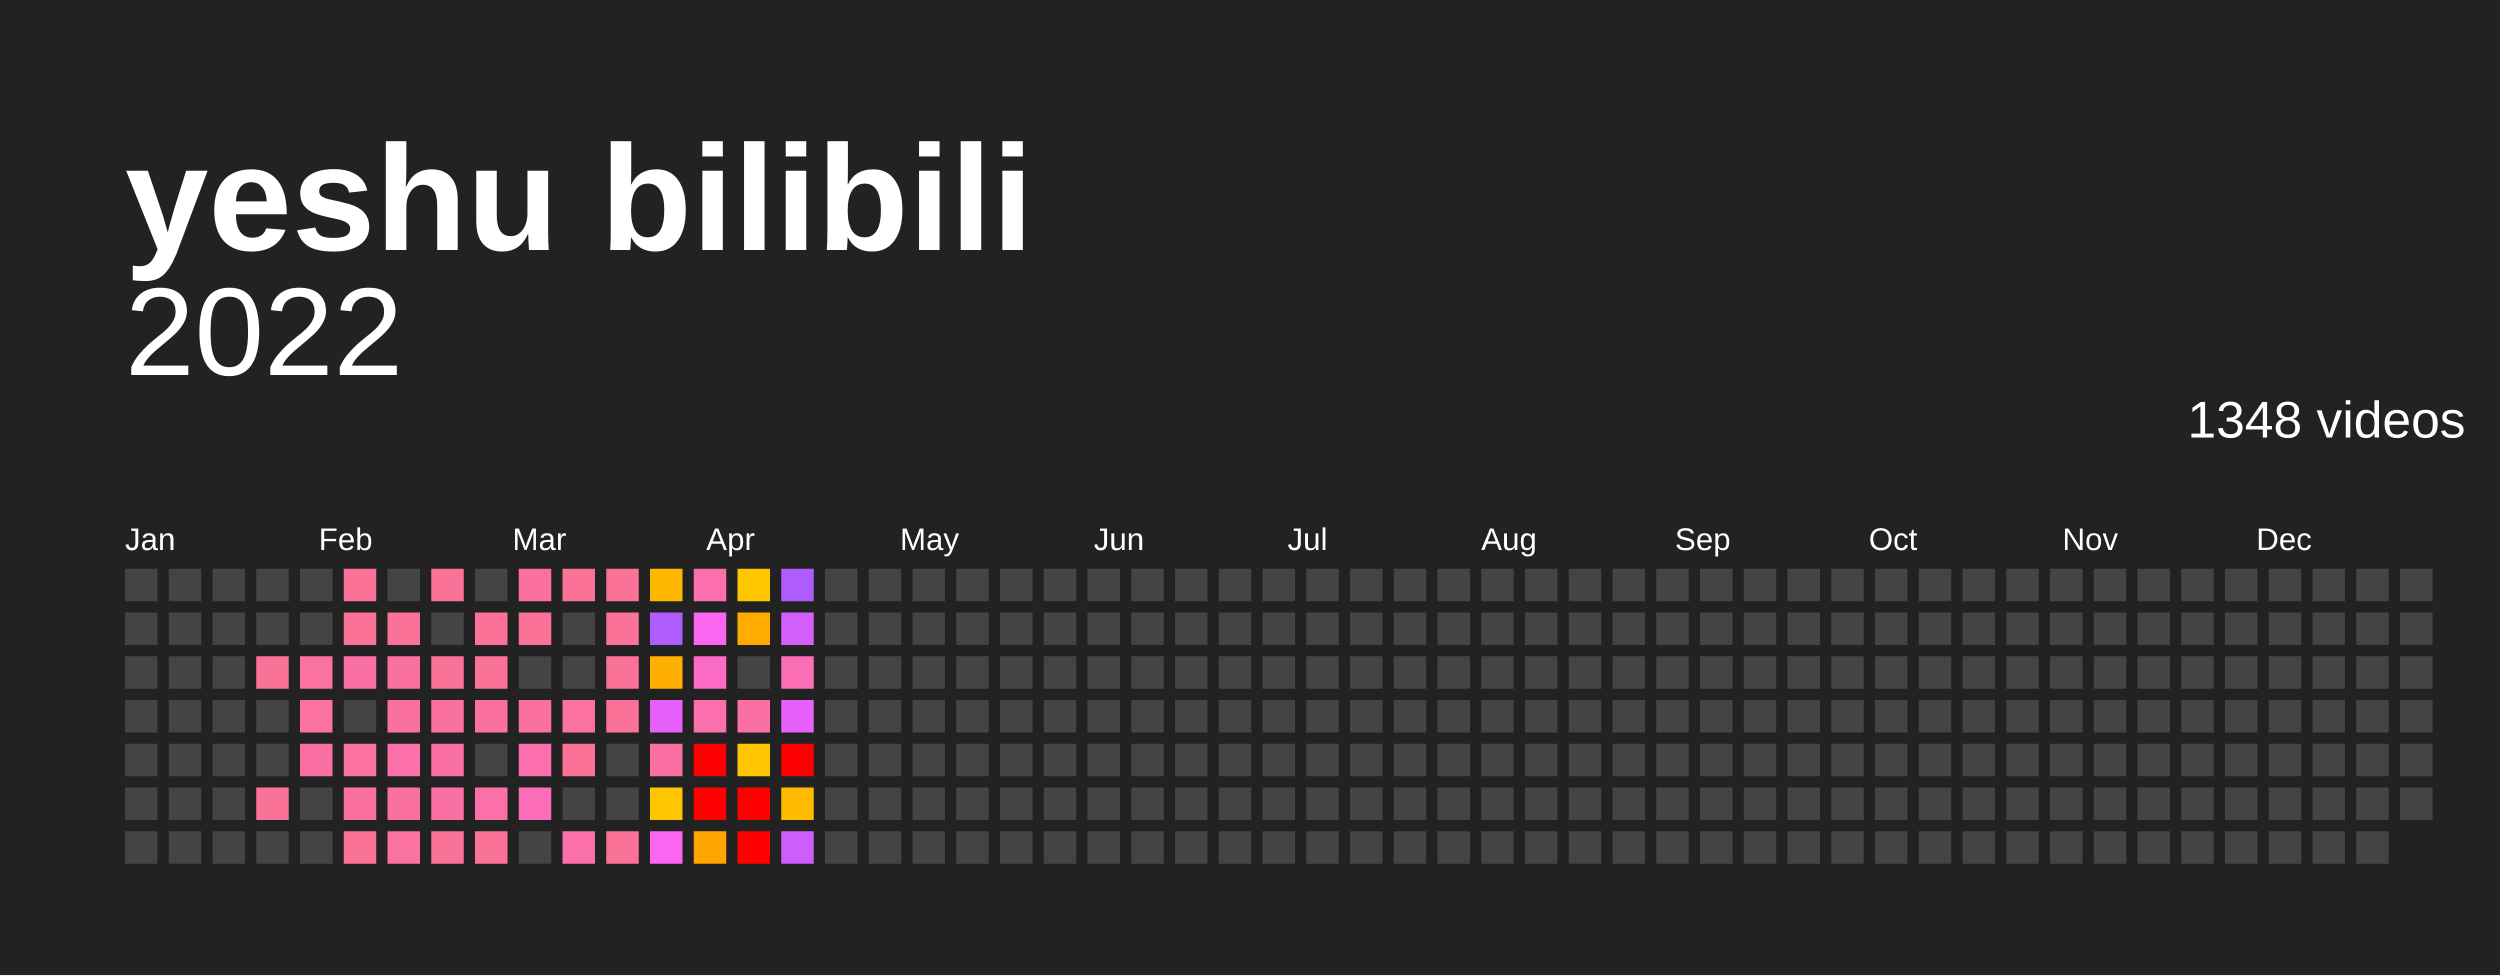
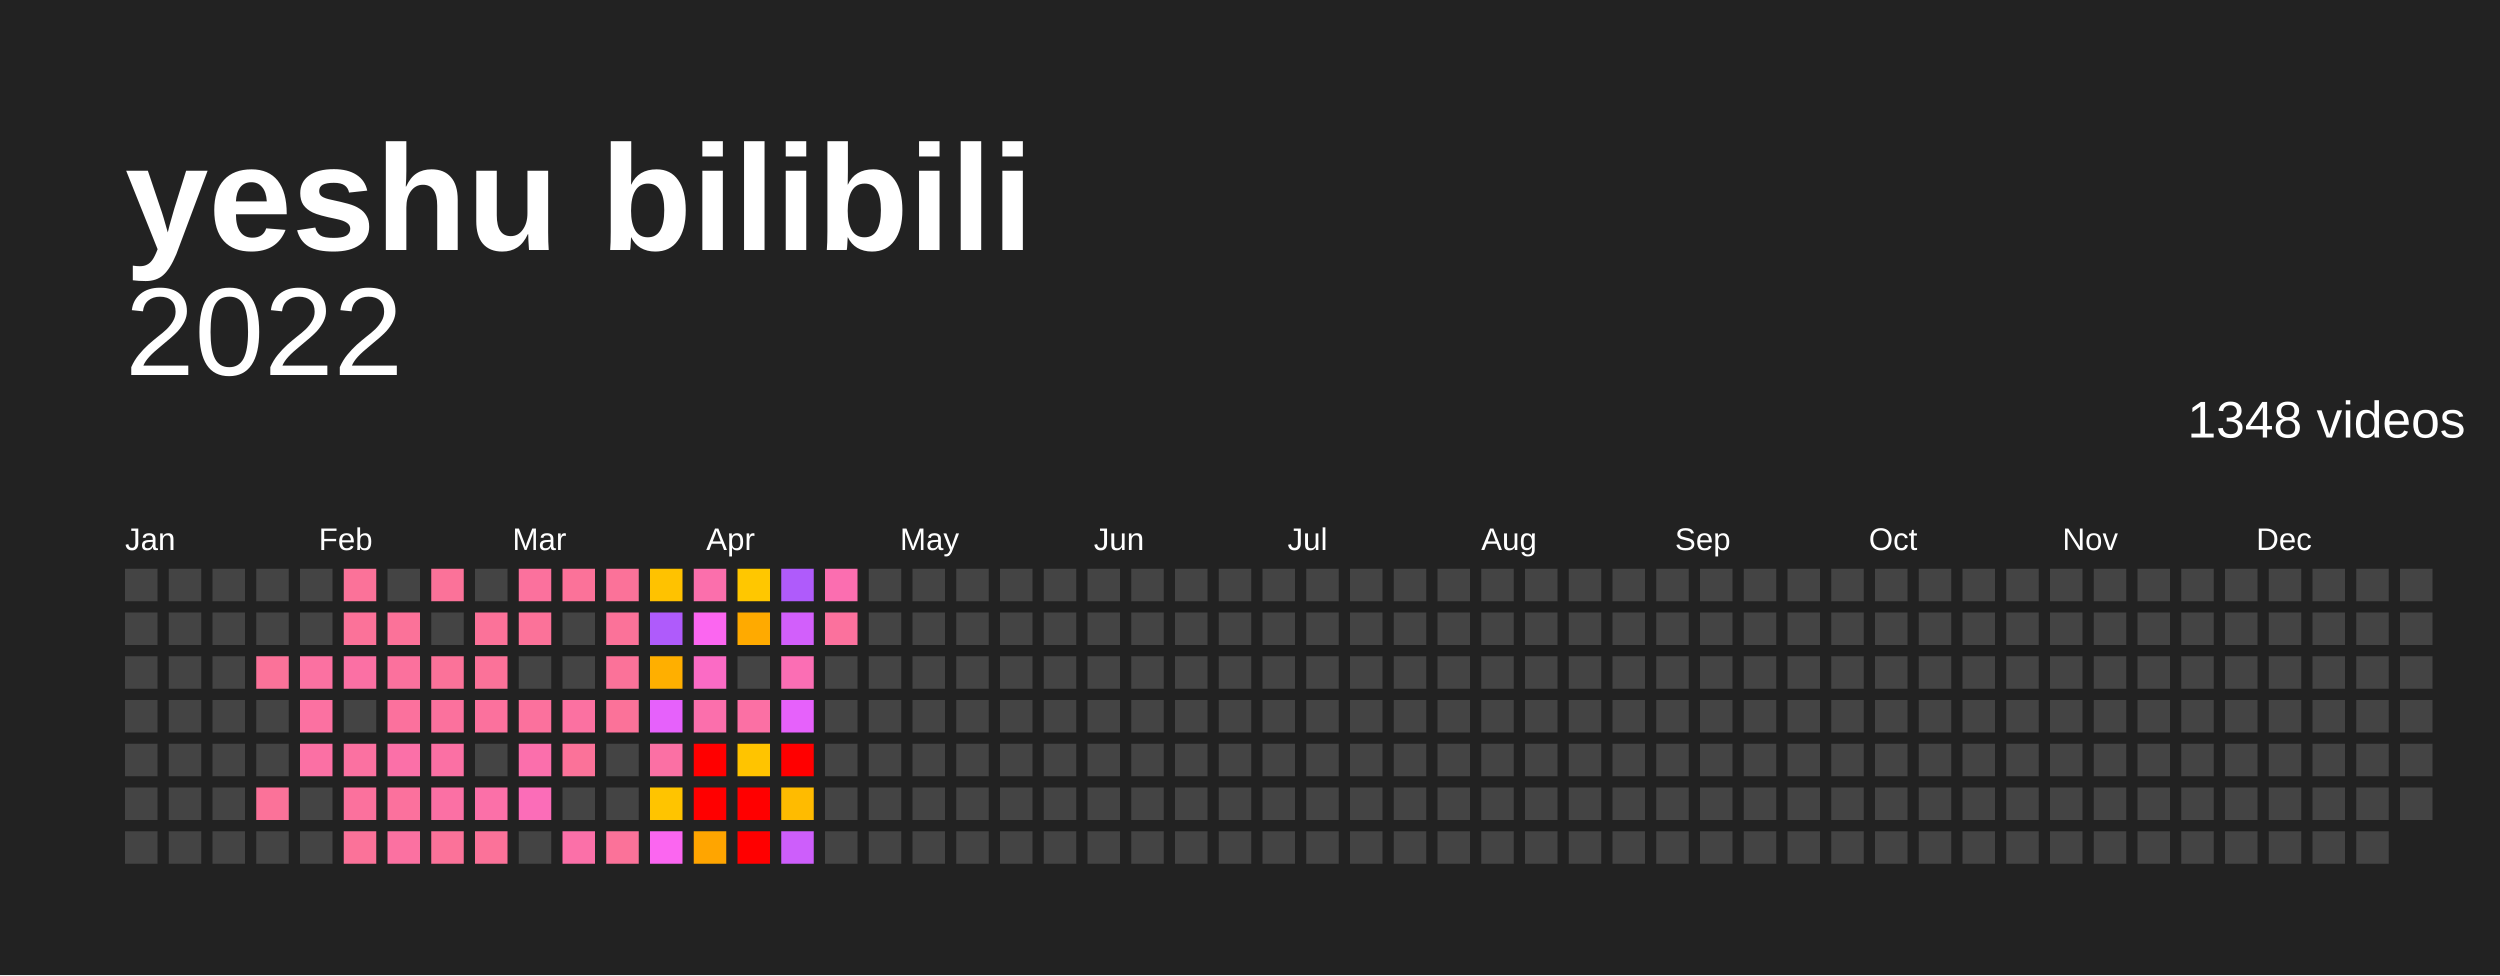
<svg xmlns="http://www.w3.org/2000/svg" baseProfile="full" height="78mm" version="1.1" viewBox="0,0,200,78" width="200mm">
  <defs />
  <rect fill="#222222" height="78" width="200" x="0" y="0" />
  <text fill="#FFFFFF" style="font-size:12px; font-family:Arial; font-weight:bold;" x="10" y="20">yeshu bilibili</text>
  <text alignment-baseline="hanging" fill="#FFFFFF" style="font-size:10.0px; font-family:Arial;" x="10" y="30">2022</text>
  <text alignment-baseline="hanging" fill="#FFFFFF" style="font-size:4.125px; font-family:Arial;" x="175" y="35">1348 videos</text>
  <text fill="#FFFFFF" style="font-size:2.5px; font-family:Arial" x="10.0" y="44">Jan</text>
  <text fill="#FFFFFF" style="font-size:2.5px; font-family:Arial" x="25.5" y="44">Feb</text>
  <text fill="#FFFFFF" style="font-size:2.5px; font-family:Arial" x="41.0" y="44">Mar</text>
  <text fill="#FFFFFF" style="font-size:2.5px; font-family:Arial" x="56.5" y="44">Apr</text>
  <text fill="#FFFFFF" style="font-size:2.5px; font-family:Arial" x="72.0" y="44">May</text>
  <text fill="#FFFFFF" style="font-size:2.5px; font-family:Arial" x="87.5" y="44">Jun</text>
  <text fill="#FFFFFF" style="font-size:2.5px; font-family:Arial" x="103.0" y="44">Jul</text>
  <text fill="#FFFFFF" style="font-size:2.5px; font-family:Arial" x="118.5" y="44">Aug</text>
  <text fill="#FFFFFF" style="font-size:2.5px; font-family:Arial" x="134.0" y="44">Sep</text>
  <text fill="#FFFFFF" style="font-size:2.5px; font-family:Arial" x="149.5" y="44">Oct</text>
  <text fill="#FFFFFF" style="font-size:2.5px; font-family:Arial" x="165.0" y="44">Nov</text>
  <text fill="#FFFFFF" style="font-size:2.5px; font-family:Arial" x="180.5" y="44">Dec</text>
  <rect fill="#444444" height="2.6" width="2.6" x="10.0" y="45.5" />
  <rect fill="#444444" height="2.6" width="2.6" x="10.0" y="49.0" />
  <rect fill="#444444" height="2.6" width="2.6" x="10.0" y="52.5" />
  <rect fill="#444444" height="2.6" width="2.6" x="10.0" y="56.0" />
  <rect fill="#444444" height="2.6" width="2.6" x="10.0" y="59.5" />
  <rect fill="#444444" height="2.6" width="2.6" x="10.0" y="63.0" />
  <rect fill="#444444" height="2.6" width="2.6" x="10.0" y="66.5" />
  <rect fill="#444444" height="2.6" width="2.6" x="13.5" y="45.5" />
  <rect fill="#444444" height="2.6" width="2.6" x="13.5" y="49.0" />
  <rect fill="#444444" height="2.6" width="2.6" x="13.5" y="52.5" />
  <rect fill="#444444" height="2.6" width="2.6" x="13.5" y="56.0" />
  <rect fill="#444444" height="2.6" width="2.6" x="13.5" y="59.5" />
  <rect fill="#444444" height="2.6" width="2.6" x="13.5" y="63.0" />
  <rect fill="#444444" height="2.6" width="2.6" x="13.5" y="66.5" />
  <rect fill="#444444" height="2.6" width="2.6" x="17.0" y="45.5" />
  <rect fill="#444444" height="2.6" width="2.6" x="17.0" y="49.0" />
  <rect fill="#444444" height="2.6" width="2.6" x="17.0" y="52.5" />
  <rect fill="#444444" height="2.6" width="2.6" x="17.0" y="56.0" />
  <rect fill="#444444" height="2.6" width="2.6" x="17.0" y="59.5" />
  <rect fill="#444444" height="2.6" width="2.6" x="17.0" y="63.0" />
  <rect fill="#444444" height="2.6" width="2.6" x="17.0" y="66.5" />
  <rect fill="#444444" height="2.6" width="2.6" x="20.5" y="45.5" />
  <rect fill="#444444" height="2.6" width="2.6" x="20.5" y="49.0" />
  <rect fill="#fb7299" height="2.6" width="2.6" x="20.5" y="52.5" />
  <rect fill="#444444" height="2.6" width="2.6" x="20.5" y="56.0" />
  <rect fill="#444444" height="2.6" width="2.6" x="20.5" y="59.5" />
  <rect fill="#fb7299" height="2.6" width="2.6" x="20.5" y="63.0" />
  <rect fill="#444444" height="2.6" width="2.6" x="20.5" y="66.5" />
  <rect fill="#444444" height="2.6" width="2.6" x="24.0" y="45.5" />
  <rect fill="#444444" height="2.6" width="2.6" x="24.0" y="49.0" />
  <rect fill="#fb71a1" height="2.6" width="2.6" x="24.0" y="52.5" />
  <rect fill="#fb71a1" height="2.6" width="2.6" x="24.0" y="56.0" />
  <rect fill="#fb70a4" height="2.6" width="2.6" x="24.0" y="59.5" />
  <rect fill="#444444" height="2.6" width="2.6" x="24.0" y="63.0" />
  <rect fill="#444444" height="2.6" width="2.6" x="24.0" y="66.5" />
  <rect fill="#fb7299" height="2.6" width="2.6" x="27.5" y="45.5" />
  <rect fill="#fb7299" height="2.6" width="2.6" x="27.5" y="49.0" />
  <rect fill="#fb70a4" height="2.6" width="2.6" x="27.5" y="52.5" />
  <rect fill="#444444" height="2.6" width="2.6" x="27.5" y="56.0" />
  <rect fill="#fb71a1" height="2.6" width="2.6" x="27.5" y="59.5" />
  <rect fill="#fb719d" height="2.6" width="2.6" x="27.5" y="63.0" />
  <rect fill="#fb7299" height="2.6" width="2.6" x="27.5" y="66.5" />
  <rect fill="#444444" height="2.6" width="2.6" x="31.0" y="45.5" />
  <rect fill="#fb7299" height="2.6" width="2.6" x="31.0" y="49.0" />
  <rect fill="#fb719d" height="2.6" width="2.6" x="31.0" y="52.5" />
  <rect fill="#fb719d" height="2.6" width="2.6" x="31.0" y="56.0" />
  <rect fill="#fb70a8" height="2.6" width="2.6" x="31.0" y="59.5" />
  <rect fill="#fb719d" height="2.6" width="2.6" x="31.0" y="63.0" />
  <rect fill="#fb71a1" height="2.6" width="2.6" x="31.0" y="66.5" />
  <rect fill="#fb7299" height="2.6" width="2.6" x="34.5" y="45.5" />
  <rect fill="#444444" height="2.6" width="2.6" x="34.5" y="49.0" />
  <rect fill="#fb7299" height="2.6" width="2.6" x="34.5" y="52.5" />
  <rect fill="#fb719d" height="2.6" width="2.6" x="34.5" y="56.0" />
  <rect fill="#fb70a4" height="2.6" width="2.6" x="34.5" y="59.5" />
  <rect fill="#fb70a4" height="2.6" width="2.6" x="34.5" y="63.0" />
  <rect fill="#fb7299" height="2.6" width="2.6" x="34.5" y="66.5" />
  <rect fill="#444444" height="2.6" width="2.6" x="38.0" y="45.5" />
  <rect fill="#fb7299" height="2.6" width="2.6" x="38.0" y="49.0" />
  <rect fill="#fb7299" height="2.6" width="2.6" x="38.0" y="52.5" />
  <rect fill="#fb719d" height="2.6" width="2.6" x="38.0" y="56.0" />
  <rect fill="#444444" height="2.6" width="2.6" x="38.0" y="59.5" />
  <rect fill="#fb70a8" height="2.6" width="2.6" x="38.0" y="63.0" />
  <rect fill="#fb7299" height="2.6" width="2.6" x="38.0" y="66.5" />
  <rect fill="#fb719d" height="2.6" width="2.6" x="41.5" y="45.5" />
  <rect fill="#fb7299" height="2.6" width="2.6" x="41.5" y="49.0" />
  <rect fill="#444444" height="2.6" width="2.6" x="41.5" y="52.5" />
  <rect fill="#fb719d" height="2.6" width="2.6" x="41.5" y="56.0" />
  <rect fill="#fb6fac" height="2.6" width="2.6" x="41.5" y="59.5" />
  <rect fill="#fb6db8" height="2.6" width="2.6" x="41.5" y="63.0" />
  <rect fill="#444444" height="2.6" width="2.6" x="41.5" y="66.5" />
  <rect fill="#fb7299" height="2.6" width="2.6" x="45.0" y="45.5" />
  <rect fill="#444444" height="2.6" width="2.6" x="45.0" y="49.0" />
  <rect fill="#444444" height="2.6" width="2.6" x="45.0" y="52.5" />
  <rect fill="#fb71a1" height="2.6" width="2.6" x="45.0" y="56.0" />
  <rect fill="#fb7299" height="2.6" width="2.6" x="45.0" y="59.5" />
  <rect fill="#444444" height="2.6" width="2.6" x="45.0" y="63.0" />
  <rect fill="#fb70a8" height="2.6" width="2.6" x="45.0" y="66.5" />
  <rect fill="#fb7299" height="2.6" width="2.6" x="48.5" y="45.5" />
  <rect fill="#fb7299" height="2.6" width="2.6" x="48.5" y="49.0" />
  <rect fill="#fb7299" height="2.6" width="2.6" x="48.5" y="52.5" />
  <rect fill="#fb7299" height="2.6" width="2.6" x="48.5" y="56.0" />
  <rect fill="#444444" height="2.6" width="2.6" x="48.5" y="59.5" />
  <rect fill="#444444" height="2.6" width="2.6" x="48.5" y="63.0" />
  <rect fill="#fb7299" height="2.6" width="2.6" x="48.5" y="66.5" />
-   <rect fill="#ffb700" height="2.6" width="2.6" x="52.0" y="45.5" />
-   <rect fill="#b05bfb" height="2.6" width="2.6" x="52.0" y="49.0" />
+   <rect fill="#ffc200" height="2.6" width="2.6" x="52.0" y="45.5" />
+   <rect fill="#af5bfb" height="2.6" width="2.6" x="52.0" y="49.0" />
  <rect fill="#ffaf00" height="2.6" width="2.6" x="52.0" y="52.5" />
  <rect fill="#e661fb" height="2.6" width="2.6" x="52.0" y="56.0" />
  <rect fill="#fb70a4" height="2.6" width="2.6" x="52.0" y="59.5" />
-   <rect fill="#ffc500" height="2.6" width="2.6" x="52.0" y="63.0" />
+   <rect fill="#ffc400" height="2.6" width="2.6" x="52.0" y="63.0" />
  <rect fill="#fb66f0" height="2.6" width="2.6" x="52.0" y="66.5" />
  <rect fill="#fb6fac" height="2.6" width="2.6" x="55.5" y="45.5" />
  <rect fill="#fb66f0" height="2.6" width="2.6" x="55.5" y="49.0" />
-   <rect fill="#fb6bc4" height="2.6" width="2.6" x="55.5" y="52.5" />
+   <rect fill="#fb6bc5" height="2.6" width="2.6" x="55.5" y="52.5" />
  <rect fill="#fb6fac" height="2.6" width="2.6" x="55.5" y="56.0" />
  <rect fill="red" height="2.6" width="2.6" x="55.5" y="59.5" />
  <rect fill="red" height="2.6" width="2.6" x="55.5" y="63.0" />
  <rect fill="#ffa500" height="2.6" width="2.6" x="55.5" y="66.5" />
  <rect fill="#ffc700" height="2.6" width="2.6" x="59.0" y="45.5" />
-   <rect fill="#ffab00" height="2.6" width="2.6" x="59.0" y="49.0" />
+   <rect fill="#ffaa00" height="2.6" width="2.6" x="59.0" y="49.0" />
  <rect fill="#444444" height="2.6" width="2.6" x="59.0" y="52.5" />
  <rect fill="#fb70a4" height="2.6" width="2.6" x="59.0" y="56.0" />
-   <rect fill="#ffc500" height="2.6" width="2.6" x="59.0" y="59.5" />
+   <rect fill="#ffc400" height="2.6" width="2.6" x="59.0" y="59.5" />
  <rect fill="red" height="2.6" width="2.6" x="59.0" y="63.0" />
  <rect fill="red" height="2.6" width="2.6" x="59.0" y="66.5" />
-   <rect fill="#b05bfb" height="2.6" width="2.6" x="62.5" y="45.5" />
-   <rect fill="#d35ffb" height="2.6" width="2.6" x="62.5" y="49.0" />
+   <rect fill="#af5bfb" height="2.6" width="2.6" x="62.5" y="45.5" />
+   <rect fill="#d25ffb" height="2.6" width="2.6" x="62.5" y="49.0" />
  <rect fill="#fb6eb4" height="2.6" width="2.6" x="62.5" y="52.5" />
  <rect fill="#e661fb" height="2.6" width="2.6" x="62.5" y="56.0" />
  <rect fill="red" height="2.6" width="2.6" x="62.5" y="59.5" />
  <rect fill="#ffbb00" height="2.6" width="2.6" x="62.5" y="63.0" />
-   <rect fill="#ce5efb" height="2.6" width="2.6" x="62.5" y="66.5" />
-   <rect fill="#444444" height="2.6" width="2.6" x="66.0" y="45.5" />
-   <rect fill="#444444" height="2.6" width="2.6" x="66.0" y="49.0" />
+   <rect fill="#cd5efb" height="2.6" width="2.6" x="62.5" y="66.5" />
+   <rect fill="#fb6eb0" height="2.6" width="2.6" x="66.0" y="45.5" />
+   <rect fill="#fb719d" height="2.6" width="2.6" x="66.0" y="49.0" />
  <rect fill="#444444" height="2.6" width="2.6" x="66.0" y="52.5" />
  <rect fill="#444444" height="2.6" width="2.6" x="66.0" y="56.0" />
  <rect fill="#444444" height="2.6" width="2.6" x="66.0" y="59.5" />
  <rect fill="#444444" height="2.6" width="2.6" x="66.0" y="63.0" />
  <rect fill="#444444" height="2.6" width="2.6" x="66.0" y="66.5" />
  <rect fill="#444444" height="2.6" width="2.6" x="69.5" y="45.5" />
  <rect fill="#444444" height="2.6" width="2.6" x="69.5" y="49.0" />
  <rect fill="#444444" height="2.6" width="2.6" x="69.5" y="52.5" />
  <rect fill="#444444" height="2.6" width="2.6" x="69.5" y="56.0" />
  <rect fill="#444444" height="2.6" width="2.6" x="69.5" y="59.5" />
  <rect fill="#444444" height="2.6" width="2.6" x="69.5" y="63.0" />
  <rect fill="#444444" height="2.6" width="2.6" x="69.5" y="66.5" />
  <rect fill="#444444" height="2.6" width="2.6" x="73.0" y="45.5" />
  <rect fill="#444444" height="2.6" width="2.6" x="73.0" y="49.0" />
  <rect fill="#444444" height="2.6" width="2.6" x="73.0" y="52.5" />
  <rect fill="#444444" height="2.6" width="2.6" x="73.0" y="56.0" />
  <rect fill="#444444" height="2.6" width="2.6" x="73.0" y="59.5" />
  <rect fill="#444444" height="2.6" width="2.6" x="73.0" y="63.0" />
  <rect fill="#444444" height="2.6" width="2.6" x="73.0" y="66.5" />
  <rect fill="#444444" height="2.6" width="2.6" x="76.5" y="45.5" />
  <rect fill="#444444" height="2.6" width="2.6" x="76.5" y="49.0" />
  <rect fill="#444444" height="2.6" width="2.6" x="76.5" y="52.5" />
  <rect fill="#444444" height="2.6" width="2.6" x="76.5" y="56.0" />
  <rect fill="#444444" height="2.6" width="2.6" x="76.5" y="59.5" />
  <rect fill="#444444" height="2.6" width="2.6" x="76.5" y="63.0" />
  <rect fill="#444444" height="2.6" width="2.6" x="76.5" y="66.5" />
  <rect fill="#444444" height="2.6" width="2.6" x="80.0" y="45.5" />
  <rect fill="#444444" height="2.6" width="2.6" x="80.0" y="49.0" />
  <rect fill="#444444" height="2.6" width="2.6" x="80.0" y="52.5" />
  <rect fill="#444444" height="2.6" width="2.6" x="80.0" y="56.0" />
  <rect fill="#444444" height="2.6" width="2.6" x="80.0" y="59.5" />
  <rect fill="#444444" height="2.6" width="2.6" x="80.0" y="63.0" />
  <rect fill="#444444" height="2.6" width="2.6" x="80.0" y="66.5" />
  <rect fill="#444444" height="2.6" width="2.6" x="83.5" y="45.5" />
  <rect fill="#444444" height="2.6" width="2.6" x="83.5" y="49.0" />
  <rect fill="#444444" height="2.6" width="2.6" x="83.5" y="52.5" />
  <rect fill="#444444" height="2.6" width="2.6" x="83.5" y="56.0" />
  <rect fill="#444444" height="2.6" width="2.6" x="83.5" y="59.5" />
  <rect fill="#444444" height="2.6" width="2.6" x="83.5" y="63.0" />
  <rect fill="#444444" height="2.6" width="2.6" x="83.5" y="66.5" />
  <rect fill="#444444" height="2.6" width="2.6" x="87.0" y="45.5" />
  <rect fill="#444444" height="2.6" width="2.6" x="87.0" y="49.0" />
  <rect fill="#444444" height="2.6" width="2.6" x="87.0" y="52.5" />
  <rect fill="#444444" height="2.6" width="2.6" x="87.0" y="56.0" />
  <rect fill="#444444" height="2.6" width="2.6" x="87.0" y="59.5" />
  <rect fill="#444444" height="2.6" width="2.6" x="87.0" y="63.0" />
  <rect fill="#444444" height="2.6" width="2.6" x="87.0" y="66.5" />
  <rect fill="#444444" height="2.6" width="2.6" x="90.5" y="45.5" />
  <rect fill="#444444" height="2.6" width="2.6" x="90.5" y="49.0" />
  <rect fill="#444444" height="2.6" width="2.6" x="90.5" y="52.5" />
  <rect fill="#444444" height="2.6" width="2.6" x="90.5" y="56.0" />
  <rect fill="#444444" height="2.6" width="2.6" x="90.5" y="59.5" />
  <rect fill="#444444" height="2.6" width="2.6" x="90.5" y="63.0" />
  <rect fill="#444444" height="2.6" width="2.6" x="90.5" y="66.5" />
  <rect fill="#444444" height="2.6" width="2.6" x="94.0" y="45.5" />
  <rect fill="#444444" height="2.6" width="2.6" x="94.0" y="49.0" />
  <rect fill="#444444" height="2.6" width="2.6" x="94.0" y="52.5" />
  <rect fill="#444444" height="2.6" width="2.6" x="94.0" y="56.0" />
  <rect fill="#444444" height="2.6" width="2.6" x="94.0" y="59.5" />
  <rect fill="#444444" height="2.6" width="2.6" x="94.0" y="63.0" />
  <rect fill="#444444" height="2.6" width="2.6" x="94.0" y="66.5" />
  <rect fill="#444444" height="2.6" width="2.6" x="97.5" y="45.5" />
  <rect fill="#444444" height="2.6" width="2.6" x="97.5" y="49.0" />
  <rect fill="#444444" height="2.6" width="2.6" x="97.5" y="52.5" />
  <rect fill="#444444" height="2.6" width="2.6" x="97.5" y="56.0" />
  <rect fill="#444444" height="2.6" width="2.6" x="97.5" y="59.5" />
  <rect fill="#444444" height="2.6" width="2.6" x="97.5" y="63.0" />
  <rect fill="#444444" height="2.6" width="2.6" x="97.5" y="66.5" />
  <rect fill="#444444" height="2.6" width="2.6" x="101.0" y="45.5" />
  <rect fill="#444444" height="2.6" width="2.6" x="101.0" y="49.0" />
  <rect fill="#444444" height="2.6" width="2.6" x="101.0" y="52.5" />
  <rect fill="#444444" height="2.6" width="2.6" x="101.0" y="56.0" />
  <rect fill="#444444" height="2.6" width="2.6" x="101.0" y="59.5" />
  <rect fill="#444444" height="2.6" width="2.6" x="101.0" y="63.0" />
  <rect fill="#444444" height="2.6" width="2.6" x="101.0" y="66.5" />
  <rect fill="#444444" height="2.6" width="2.6" x="104.5" y="45.5" />
  <rect fill="#444444" height="2.6" width="2.6" x="104.5" y="49.0" />
  <rect fill="#444444" height="2.6" width="2.6" x="104.5" y="52.5" />
  <rect fill="#444444" height="2.6" width="2.6" x="104.5" y="56.0" />
  <rect fill="#444444" height="2.6" width="2.6" x="104.5" y="59.5" />
  <rect fill="#444444" height="2.6" width="2.6" x="104.5" y="63.0" />
  <rect fill="#444444" height="2.6" width="2.6" x="104.5" y="66.5" />
  <rect fill="#444444" height="2.6" width="2.6" x="108.0" y="45.5" />
  <rect fill="#444444" height="2.6" width="2.6" x="108.0" y="49.0" />
  <rect fill="#444444" height="2.6" width="2.6" x="108.0" y="52.5" />
  <rect fill="#444444" height="2.6" width="2.6" x="108.0" y="56.0" />
  <rect fill="#444444" height="2.6" width="2.6" x="108.0" y="59.5" />
  <rect fill="#444444" height="2.6" width="2.6" x="108.0" y="63.0" />
  <rect fill="#444444" height="2.6" width="2.6" x="108.0" y="66.5" />
  <rect fill="#444444" height="2.6" width="2.6" x="111.5" y="45.5" />
  <rect fill="#444444" height="2.6" width="2.6" x="111.5" y="49.0" />
  <rect fill="#444444" height="2.6" width="2.6" x="111.5" y="52.5" />
  <rect fill="#444444" height="2.6" width="2.6" x="111.5" y="56.0" />
  <rect fill="#444444" height="2.6" width="2.6" x="111.5" y="59.5" />
  <rect fill="#444444" height="2.6" width="2.6" x="111.5" y="63.0" />
  <rect fill="#444444" height="2.6" width="2.6" x="111.5" y="66.5" />
  <rect fill="#444444" height="2.6" width="2.6" x="115.0" y="45.5" />
  <rect fill="#444444" height="2.6" width="2.6" x="115.0" y="49.0" />
  <rect fill="#444444" height="2.6" width="2.6" x="115.0" y="52.5" />
  <rect fill="#444444" height="2.6" width="2.6" x="115.0" y="56.0" />
  <rect fill="#444444" height="2.6" width="2.6" x="115.0" y="59.5" />
  <rect fill="#444444" height="2.6" width="2.6" x="115.0" y="63.0" />
  <rect fill="#444444" height="2.6" width="2.6" x="115.0" y="66.5" />
  <rect fill="#444444" height="2.6" width="2.6" x="118.5" y="45.5" />
  <rect fill="#444444" height="2.6" width="2.6" x="118.5" y="49.0" />
  <rect fill="#444444" height="2.6" width="2.6" x="118.5" y="52.5" />
  <rect fill="#444444" height="2.6" width="2.6" x="118.5" y="56.0" />
  <rect fill="#444444" height="2.6" width="2.6" x="118.5" y="59.5" />
  <rect fill="#444444" height="2.6" width="2.6" x="118.5" y="63.0" />
  <rect fill="#444444" height="2.6" width="2.6" x="118.5" y="66.5" />
  <rect fill="#444444" height="2.6" width="2.6" x="122.0" y="45.5" />
  <rect fill="#444444" height="2.6" width="2.6" x="122.0" y="49.0" />
  <rect fill="#444444" height="2.6" width="2.6" x="122.0" y="52.5" />
  <rect fill="#444444" height="2.6" width="2.6" x="122.0" y="56.0" />
  <rect fill="#444444" height="2.6" width="2.6" x="122.0" y="59.5" />
  <rect fill="#444444" height="2.6" width="2.6" x="122.0" y="63.0" />
  <rect fill="#444444" height="2.6" width="2.6" x="122.0" y="66.5" />
  <rect fill="#444444" height="2.6" width="2.6" x="125.5" y="45.5" />
  <rect fill="#444444" height="2.6" width="2.6" x="125.5" y="49.0" />
  <rect fill="#444444" height="2.6" width="2.6" x="125.5" y="52.5" />
  <rect fill="#444444" height="2.6" width="2.6" x="125.5" y="56.0" />
  <rect fill="#444444" height="2.6" width="2.6" x="125.5" y="59.5" />
  <rect fill="#444444" height="2.6" width="2.6" x="125.5" y="63.0" />
  <rect fill="#444444" height="2.6" width="2.6" x="125.5" y="66.5" />
  <rect fill="#444444" height="2.6" width="2.6" x="129.0" y="45.5" />
  <rect fill="#444444" height="2.6" width="2.6" x="129.0" y="49.0" />
  <rect fill="#444444" height="2.6" width="2.6" x="129.0" y="52.5" />
  <rect fill="#444444" height="2.6" width="2.6" x="129.0" y="56.0" />
  <rect fill="#444444" height="2.6" width="2.6" x="129.0" y="59.5" />
  <rect fill="#444444" height="2.6" width="2.6" x="129.0" y="63.0" />
  <rect fill="#444444" height="2.6" width="2.6" x="129.0" y="66.5" />
  <rect fill="#444444" height="2.6" width="2.6" x="132.5" y="45.5" />
  <rect fill="#444444" height="2.6" width="2.6" x="132.5" y="49.0" />
  <rect fill="#444444" height="2.6" width="2.6" x="132.5" y="52.5" />
  <rect fill="#444444" height="2.6" width="2.6" x="132.5" y="56.0" />
  <rect fill="#444444" height="2.6" width="2.6" x="132.5" y="59.5" />
  <rect fill="#444444" height="2.6" width="2.6" x="132.5" y="63.0" />
  <rect fill="#444444" height="2.6" width="2.6" x="132.5" y="66.5" />
  <rect fill="#444444" height="2.6" width="2.6" x="136.0" y="45.5" />
  <rect fill="#444444" height="2.6" width="2.6" x="136.0" y="49.0" />
  <rect fill="#444444" height="2.6" width="2.6" x="136.0" y="52.5" />
  <rect fill="#444444" height="2.6" width="2.6" x="136.0" y="56.0" />
  <rect fill="#444444" height="2.6" width="2.6" x="136.0" y="59.5" />
  <rect fill="#444444" height="2.6" width="2.6" x="136.0" y="63.0" />
  <rect fill="#444444" height="2.6" width="2.6" x="136.0" y="66.5" />
  <rect fill="#444444" height="2.6" width="2.6" x="139.5" y="45.5" />
  <rect fill="#444444" height="2.6" width="2.6" x="139.5" y="49.0" />
  <rect fill="#444444" height="2.6" width="2.6" x="139.5" y="52.5" />
  <rect fill="#444444" height="2.6" width="2.6" x="139.5" y="56.0" />
  <rect fill="#444444" height="2.6" width="2.6" x="139.5" y="59.5" />
  <rect fill="#444444" height="2.6" width="2.6" x="139.5" y="63.0" />
  <rect fill="#444444" height="2.6" width="2.6" x="139.5" y="66.5" />
  <rect fill="#444444" height="2.6" width="2.6" x="143.0" y="45.5" />
  <rect fill="#444444" height="2.6" width="2.6" x="143.0" y="49.0" />
  <rect fill="#444444" height="2.6" width="2.6" x="143.0" y="52.5" />
  <rect fill="#444444" height="2.6" width="2.6" x="143.0" y="56.0" />
  <rect fill="#444444" height="2.6" width="2.6" x="143.0" y="59.5" />
  <rect fill="#444444" height="2.6" width="2.6" x="143.0" y="63.0" />
  <rect fill="#444444" height="2.6" width="2.6" x="143.0" y="66.5" />
  <rect fill="#444444" height="2.6" width="2.6" x="146.5" y="45.5" />
  <rect fill="#444444" height="2.6" width="2.6" x="146.5" y="49.0" />
  <rect fill="#444444" height="2.6" width="2.6" x="146.5" y="52.5" />
  <rect fill="#444444" height="2.6" width="2.6" x="146.5" y="56.0" />
  <rect fill="#444444" height="2.6" width="2.6" x="146.5" y="59.5" />
  <rect fill="#444444" height="2.6" width="2.6" x="146.5" y="63.0" />
  <rect fill="#444444" height="2.6" width="2.6" x="146.5" y="66.5" />
  <rect fill="#444444" height="2.6" width="2.6" x="150.0" y="45.5" />
  <rect fill="#444444" height="2.6" width="2.6" x="150.0" y="49.0" />
  <rect fill="#444444" height="2.6" width="2.6" x="150.0" y="52.5" />
  <rect fill="#444444" height="2.6" width="2.6" x="150.0" y="56.0" />
  <rect fill="#444444" height="2.6" width="2.6" x="150.0" y="59.5" />
  <rect fill="#444444" height="2.6" width="2.6" x="150.0" y="63.0" />
  <rect fill="#444444" height="2.6" width="2.6" x="150.0" y="66.5" />
  <rect fill="#444444" height="2.6" width="2.6" x="153.5" y="45.5" />
  <rect fill="#444444" height="2.6" width="2.6" x="153.5" y="49.0" />
  <rect fill="#444444" height="2.6" width="2.6" x="153.5" y="52.5" />
  <rect fill="#444444" height="2.6" width="2.6" x="153.5" y="56.0" />
  <rect fill="#444444" height="2.6" width="2.6" x="153.5" y="59.5" />
  <rect fill="#444444" height="2.6" width="2.6" x="153.5" y="63.0" />
  <rect fill="#444444" height="2.6" width="2.6" x="153.5" y="66.5" />
  <rect fill="#444444" height="2.6" width="2.6" x="157.0" y="45.5" />
  <rect fill="#444444" height="2.6" width="2.6" x="157.0" y="49.0" />
  <rect fill="#444444" height="2.6" width="2.6" x="157.0" y="52.5" />
  <rect fill="#444444" height="2.6" width="2.6" x="157.0" y="56.0" />
  <rect fill="#444444" height="2.6" width="2.6" x="157.0" y="59.5" />
  <rect fill="#444444" height="2.6" width="2.6" x="157.0" y="63.0" />
  <rect fill="#444444" height="2.6" width="2.6" x="157.0" y="66.5" />
  <rect fill="#444444" height="2.6" width="2.6" x="160.5" y="45.5" />
  <rect fill="#444444" height="2.6" width="2.6" x="160.5" y="49.0" />
  <rect fill="#444444" height="2.6" width="2.6" x="160.5" y="52.5" />
  <rect fill="#444444" height="2.6" width="2.6" x="160.5" y="56.0" />
  <rect fill="#444444" height="2.6" width="2.6" x="160.5" y="59.5" />
  <rect fill="#444444" height="2.6" width="2.6" x="160.5" y="63.0" />
  <rect fill="#444444" height="2.6" width="2.6" x="160.5" y="66.5" />
  <rect fill="#444444" height="2.6" width="2.6" x="164.0" y="45.5" />
  <rect fill="#444444" height="2.6" width="2.6" x="164.0" y="49.0" />
  <rect fill="#444444" height="2.6" width="2.6" x="164.0" y="52.5" />
  <rect fill="#444444" height="2.6" width="2.6" x="164.0" y="56.0" />
  <rect fill="#444444" height="2.6" width="2.6" x="164.0" y="59.5" />
  <rect fill="#444444" height="2.6" width="2.6" x="164.0" y="63.0" />
  <rect fill="#444444" height="2.6" width="2.6" x="164.0" y="66.5" />
  <rect fill="#444444" height="2.6" width="2.6" x="167.5" y="45.5" />
  <rect fill="#444444" height="2.6" width="2.6" x="167.5" y="49.0" />
  <rect fill="#444444" height="2.6" width="2.6" x="167.5" y="52.5" />
  <rect fill="#444444" height="2.6" width="2.6" x="167.5" y="56.0" />
  <rect fill="#444444" height="2.6" width="2.6" x="167.5" y="59.5" />
  <rect fill="#444444" height="2.6" width="2.6" x="167.5" y="63.0" />
  <rect fill="#444444" height="2.6" width="2.6" x="167.5" y="66.5" />
  <rect fill="#444444" height="2.6" width="2.6" x="171.0" y="45.5" />
  <rect fill="#444444" height="2.6" width="2.6" x="171.0" y="49.0" />
  <rect fill="#444444" height="2.6" width="2.6" x="171.0" y="52.5" />
  <rect fill="#444444" height="2.6" width="2.6" x="171.0" y="56.0" />
  <rect fill="#444444" height="2.6" width="2.6" x="171.0" y="59.5" />
  <rect fill="#444444" height="2.6" width="2.6" x="171.0" y="63.0" />
  <rect fill="#444444" height="2.6" width="2.6" x="171.0" y="66.5" />
  <rect fill="#444444" height="2.6" width="2.6" x="174.5" y="45.5" />
  <rect fill="#444444" height="2.6" width="2.6" x="174.5" y="49.0" />
  <rect fill="#444444" height="2.6" width="2.6" x="174.5" y="52.5" />
  <rect fill="#444444" height="2.6" width="2.6" x="174.5" y="56.0" />
  <rect fill="#444444" height="2.6" width="2.6" x="174.5" y="59.5" />
  <rect fill="#444444" height="2.6" width="2.6" x="174.5" y="63.0" />
  <rect fill="#444444" height="2.6" width="2.6" x="174.5" y="66.5" />
  <rect fill="#444444" height="2.6" width="2.6" x="178.0" y="45.5" />
  <rect fill="#444444" height="2.6" width="2.6" x="178.0" y="49.0" />
  <rect fill="#444444" height="2.6" width="2.6" x="178.0" y="52.5" />
  <rect fill="#444444" height="2.6" width="2.6" x="178.0" y="56.0" />
  <rect fill="#444444" height="2.6" width="2.6" x="178.0" y="59.5" />
  <rect fill="#444444" height="2.6" width="2.6" x="178.0" y="63.0" />
  <rect fill="#444444" height="2.6" width="2.6" x="178.0" y="66.5" />
  <rect fill="#444444" height="2.6" width="2.6" x="181.5" y="45.5" />
  <rect fill="#444444" height="2.6" width="2.6" x="181.5" y="49.0" />
  <rect fill="#444444" height="2.6" width="2.6" x="181.5" y="52.5" />
  <rect fill="#444444" height="2.6" width="2.6" x="181.5" y="56.0" />
  <rect fill="#444444" height="2.6" width="2.6" x="181.5" y="59.5" />
  <rect fill="#444444" height="2.6" width="2.6" x="181.5" y="63.0" />
  <rect fill="#444444" height="2.6" width="2.6" x="181.5" y="66.5" />
  <rect fill="#444444" height="2.6" width="2.6" x="185.0" y="45.5" />
  <rect fill="#444444" height="2.6" width="2.6" x="185.0" y="49.0" />
  <rect fill="#444444" height="2.6" width="2.6" x="185.0" y="52.5" />
  <rect fill="#444444" height="2.6" width="2.6" x="185.0" y="56.0" />
  <rect fill="#444444" height="2.6" width="2.6" x="185.0" y="59.5" />
  <rect fill="#444444" height="2.6" width="2.6" x="185.0" y="63.0" />
  <rect fill="#444444" height="2.6" width="2.6" x="185.0" y="66.5" />
  <rect fill="#444444" height="2.6" width="2.6" x="188.5" y="45.5" />
  <rect fill="#444444" height="2.6" width="2.6" x="188.5" y="49.0" />
  <rect fill="#444444" height="2.6" width="2.6" x="188.5" y="52.5" />
  <rect fill="#444444" height="2.6" width="2.6" x="188.5" y="56.0" />
  <rect fill="#444444" height="2.6" width="2.6" x="188.5" y="59.5" />
  <rect fill="#444444" height="2.6" width="2.6" x="188.5" y="63.0" />
  <rect fill="#444444" height="2.6" width="2.6" x="188.5" y="66.5" />
  <rect fill="#444444" height="2.6" width="2.6" x="192.0" y="45.5" />
  <rect fill="#444444" height="2.6" width="2.6" x="192.0" y="49.0" />
  <rect fill="#444444" height="2.6" width="2.6" x="192.0" y="52.5" />
  <rect fill="#444444" height="2.6" width="2.6" x="192.0" y="56.0" />
  <rect fill="#444444" height="2.6" width="2.6" x="192.0" y="59.5" />
  <rect fill="#444444" height="2.6" width="2.6" x="192.0" y="63.0" />
</svg>
